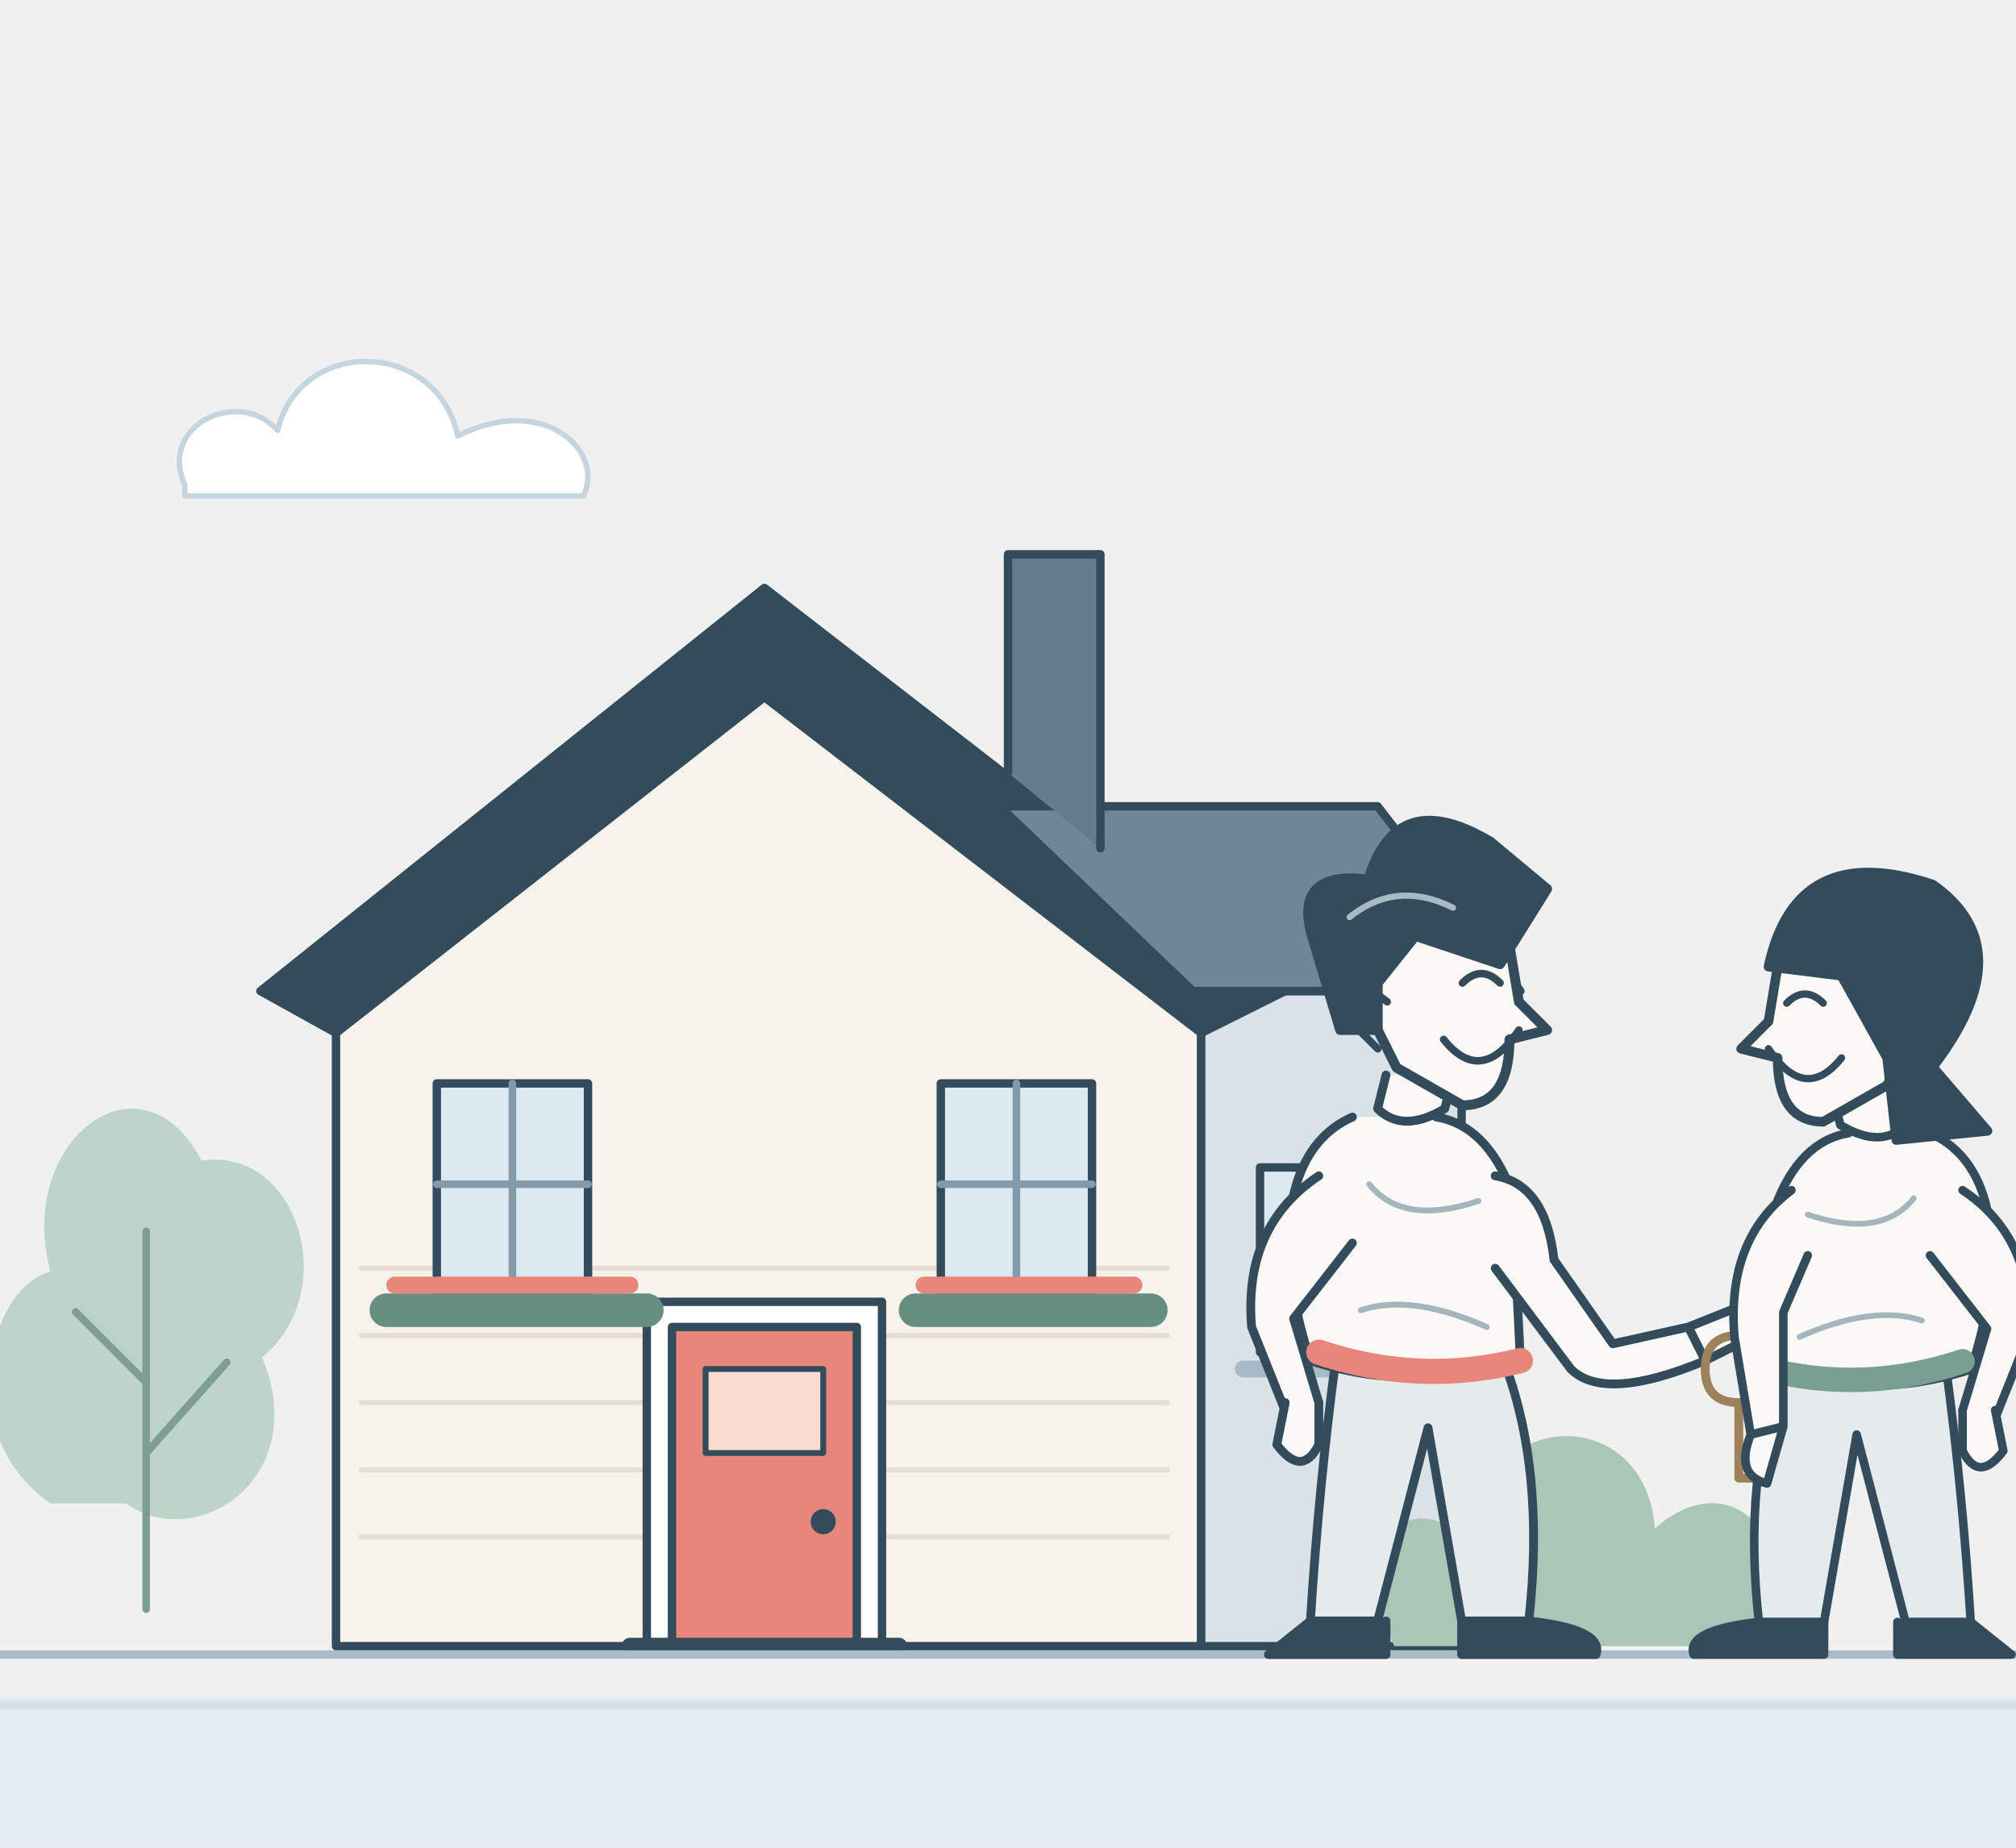
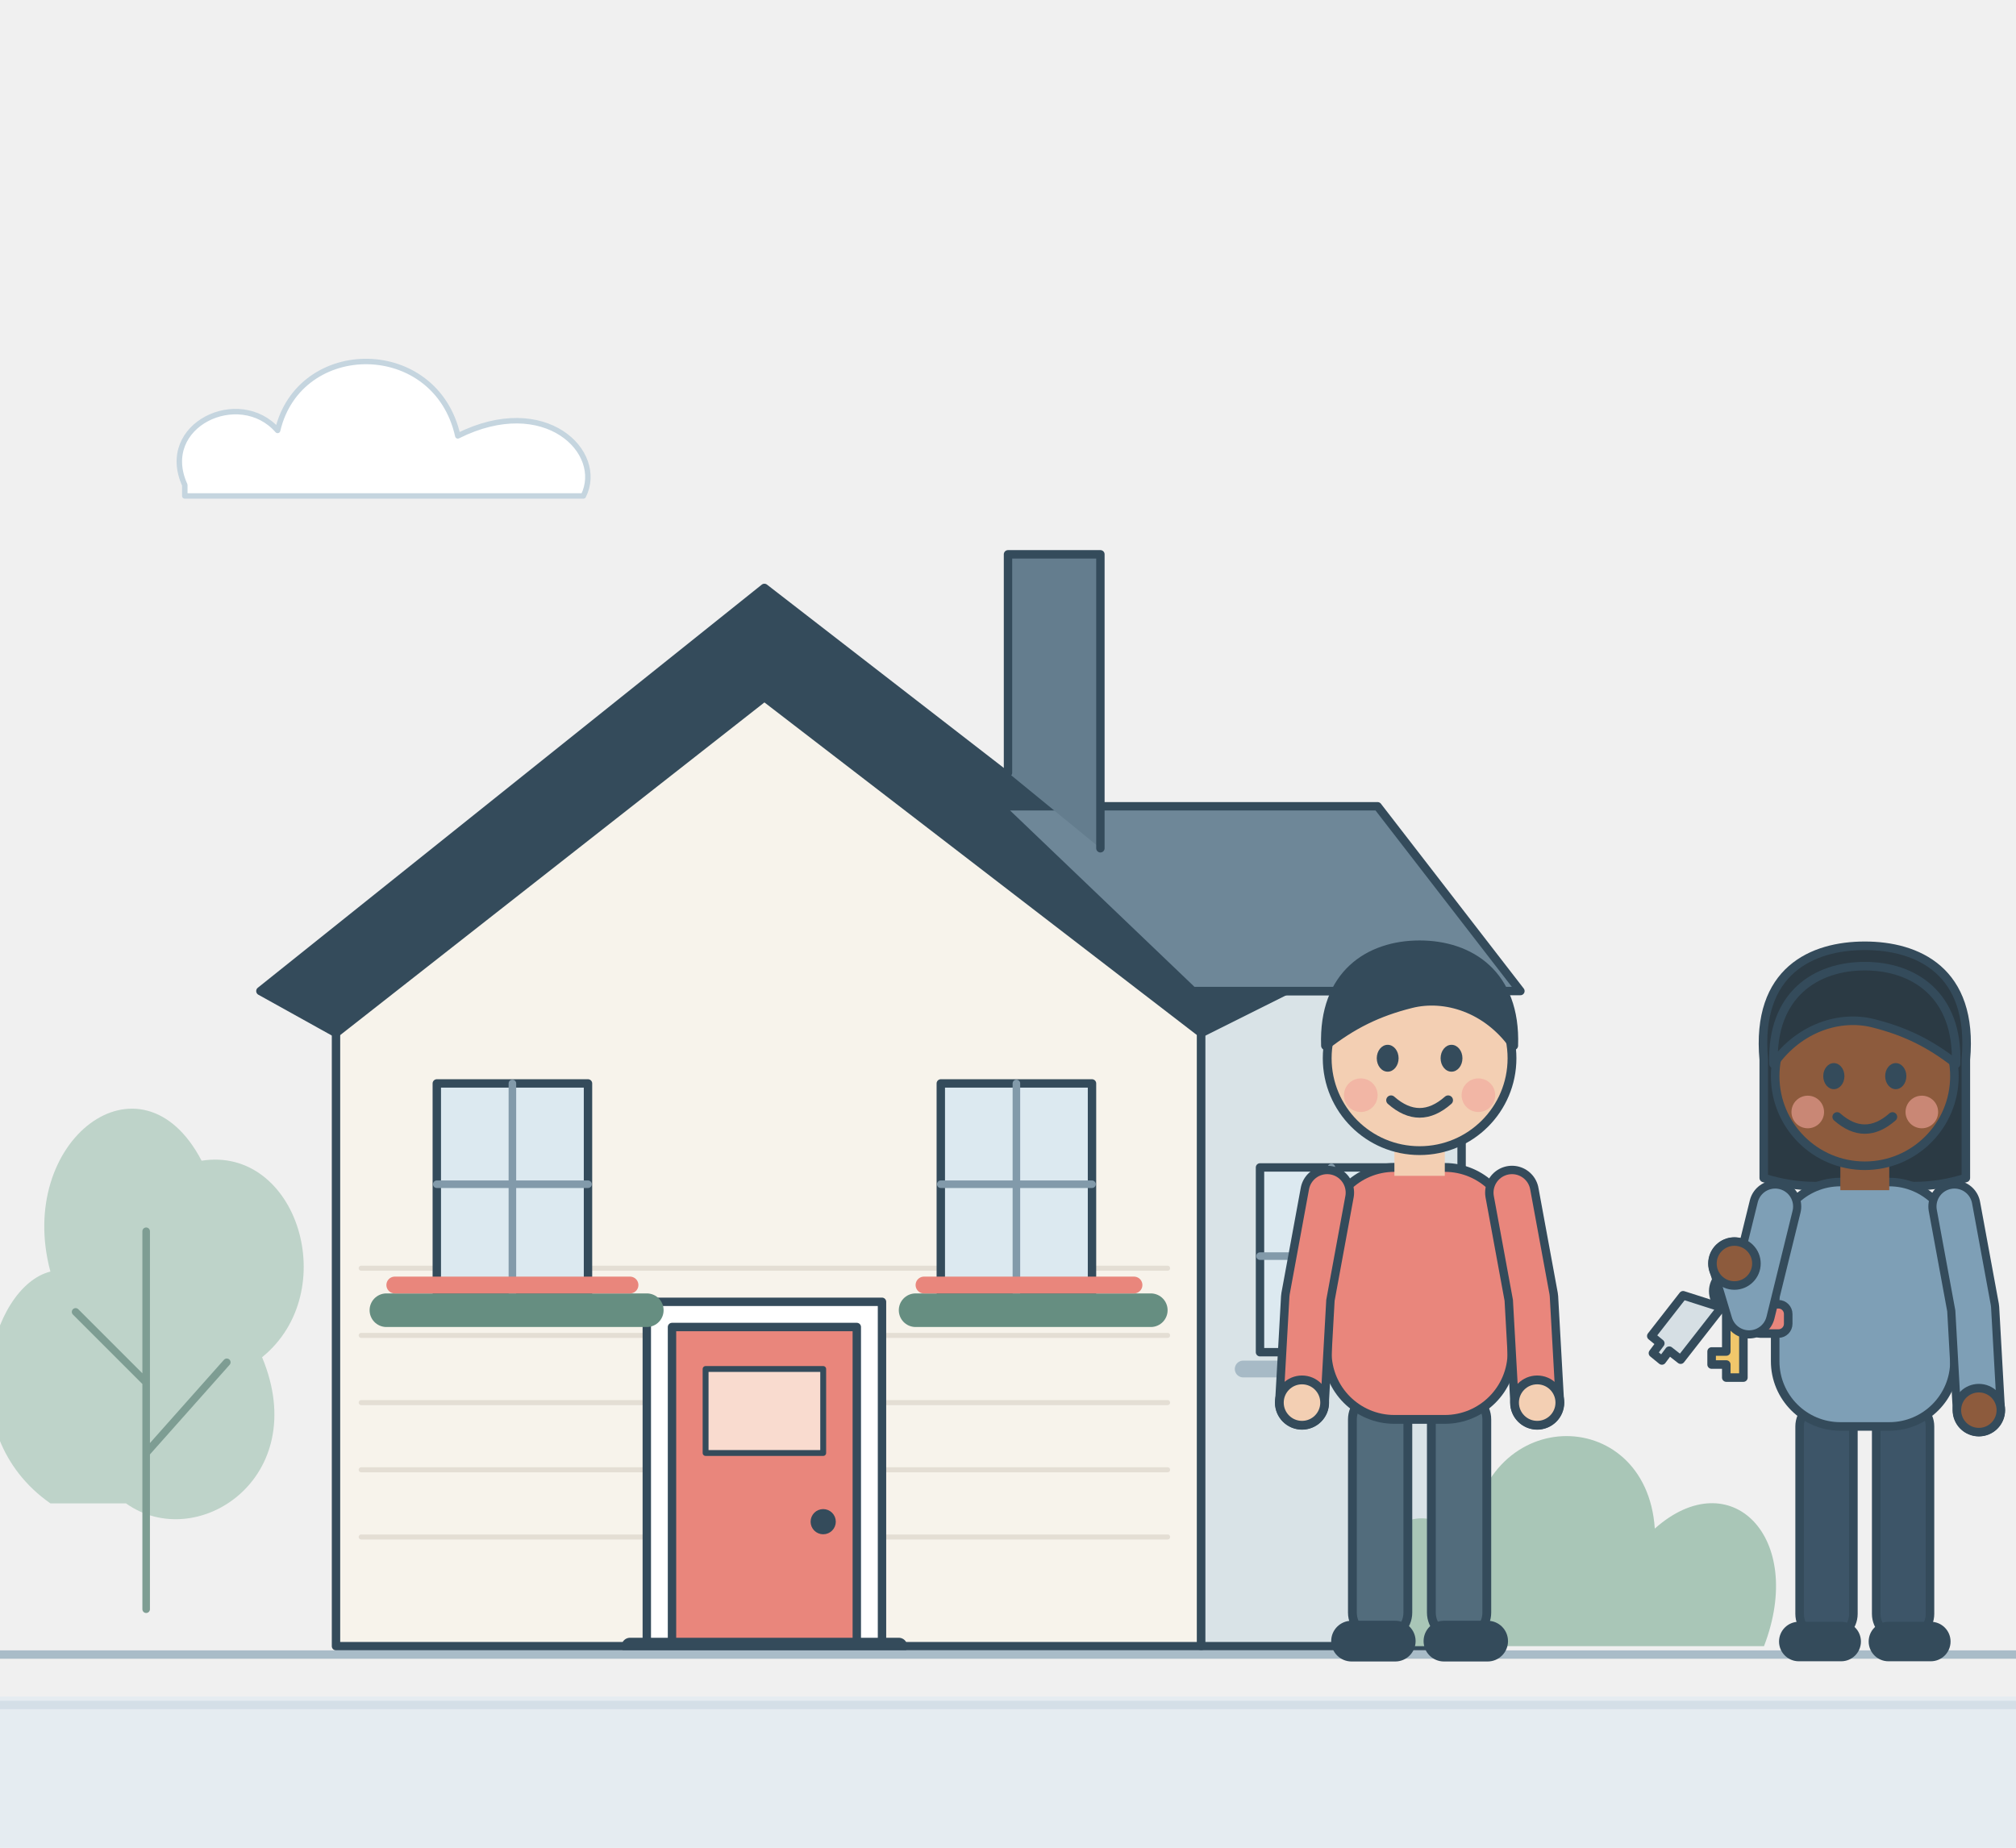
<svg xmlns="http://www.w3.org/2000/svg" class="people-scene" aria-hidden="true" focusable="false" viewBox="0 0 240 220" width="240" height="220" fill="none">
  <g stroke="#344b5b" stroke-width="1" stroke-linejoin="round" stroke-linecap="round">
    <g class="cloud-drift">
      <path transform="translate(22 48) scale(0.65)" d="M0 15C-5 4 10-3 17 5 21-12 46-12 50 6 66-2 77 9 73 17H0Z" fill="#fff" stroke="#c5d5df" stroke-width="1" />
    </g>
    <path d="M40 118L91 78 143 118V196H40Z" fill="#f7f3eb" />
    <path d="M143 118H174V196H143Z" fill="#d9e3e7" />
    <path d="M31 118L91 70 153 118 143 123 91 83 40 123Z" fill="#344b5b" />
    <path d="M142 118H181L164 96H119Z" fill="#6e8798" />
    <path d="M120 92V66H131V101" fill="#647d8e" />
    <path d="M43 151h96" opacity=".25" stroke="#ab9f91" stroke-width=".6" />
    <path d="M43 159h96" opacity=".25" stroke="#ab9f91" stroke-width=".6" />
    <path d="M43 167h96" opacity=".25" stroke="#ab9f91" stroke-width=".6" />
    <path d="M43 175h96" opacity=".25" stroke="#ab9f91" stroke-width=".6" />
    <path d="M43 183h96" opacity=".25" stroke="#ab9f91" stroke-width=".6" />
    <rect x="52" y="129" width="18" height="25" fill="#dce9f0" />
    <path d="M61 129v25M52 141h18" stroke="#829aaa" stroke-width=".9" />
    <path d="M50 156h22" stroke="#a7bac6" stroke-width="2" />
    <rect x="112" y="129" width="18" height="25" fill="#dce9f0" />
    <path d="M121 129v25M112 141h18" stroke="#829aaa" stroke-width=".9" />
    <path d="M110 156h22" stroke="#a7bac6" stroke-width="2" />
    <rect x="77" y="155" width="28" height="41" fill="#fff" />
    <rect x="80" y="158" width="22" height="38" fill="#e9867c" />
    <path d="M84 163h14v10h-14z" fill="#f9dbcf" stroke-width=".7" />
    <circle cx="98" cy="181.18" r="1" fill="#344b5b" />
    <path d="M75 196h32" stroke-width="2" />
    <rect x="150" y="139" width="17" height="22" fill="#dce9f0" />
    <path d="M158.5 139v22M150 149.56h17" stroke="#829aaa" stroke-width=".9" />
    <path d="M148 163h21" stroke="#a7bac6" stroke-width="2" />
    <path d="M46 156H77M109 156H137" stroke="#668e81" stroke-width="4" />
    <path d="M47 153h28M110 153h25" stroke="#e9867c" stroke-width="2" />
    <g transform="translate(15 179) scale(0.6)">
      <path d="M-15 0C-35-14-27-43-15-46C-22-72 3-91 15-68C34-71 43-42 27-29C37-5 14 10 0 0Z" fill="#bed3c9" stroke="none" />
      <path d="M4 21V-54M4-24L-10-38M4-10L20-28" stroke="#7e9d93" stroke-width="1.5" />
    </g>
    <path d="M166 196c-6-12 2-20 9-12 1-17 21-17 22-2 9-8 18 1 13 14Z" fill="#a9c6b7" stroke="none" />
    <path d="M0 197H240" stroke="#a9bcc8" stroke-width="1" />
    <path d="M0 202H240V220H0Z" fill="#e5ecf1" stroke="none" />
    <path d="M0 203H240" stroke="#d4dfe7" stroke-width="1" />
    <g stroke="#344b5b" stroke-width="1" stroke-linecap="round" stroke-linejoin="round">
-       <g class="neighbour" transform="translate(169 197) scale(1 1)" style="--phase:0s">
-         <g class="neighbour-body" stroke="#344b5b" stroke-width="1.05" stroke-linecap="round" stroke-linejoin="round" fill="none">
-           <path d="M-10-35Q-12-20-13-4H-5L1-27 5-4H13Q15-22 10-35" fill="#e5ebed" />
-           <path d="M-13-4L-18 0H-4V-4M5-4V0H21Q22-3 13-4" fill="#344b5b" />
-           <path d="M-8-64C-17-60-17-47-13-35Q-1-31 12-35L11-55Q8-63 2-64" fill="#faf9f5" />
-           <path d="M-12-57Q-21-51-20-39L-16-29Q-13-27-12-30L-15-40-8-49" fill="#faf9f5" />
-           <path d="M-16-30L-17-25Q-14-21-12-25L-12-30" fill="#faf9f5" />
-           <path d="M-6-56Q-2-51 7-54M-7-41Q-1-43 8-39" stroke="#a4b5bc" stroke-width=".7" />
-           <path d="M-12-36Q0-32 12-35" stroke="#e9867c" stroke-width="3" />
-           <g class="neighbour-arm gesturing" fill="#faf9f5">
-             <path d="M9-57Q15-56 16-47L23-37 32-39 34-35Q22-30 18-34L9-46M32-39L37-41Q41-40 38-37L34-35" />
-             <path d="M38-38q5 0 5 4t-5 4q-4 0-4-4t4-4M38-30V-21H42M38-24H41" fill="none" stroke="#9c825b" />
-           </g>
-           <path d="M-4-69L-5-65Q-2-62 3-65L4-69" fill="#faf9f5" />
-           <g class="neighbour-head">
-             <g transform="translate(-.5 13) scale(1.12)">
-               <path d="M-8-86C-10-95 7-98 10-87L11-81 14-78 10-77Q10-70 5-70L-2-74-5-80" fill="#faf9f5" />
-               <path d="M-8-78L-11-88Q-13-95-5-94-2-104 8-98L14-93 9-85 0-88-4-83-4-78Z" fill="#344b5b" />
-               <path d="M-7-90Q-2-94 4-91" fill="none" stroke="#a8bbc4" stroke-width=".65" />
-               <path d="M-3-81Q-8-85-7-79L-4-76M5-83Q7-85 9-83M3-77Q7-72 11-78" stroke-width=".8" />
-             </g>
-           </g>
+       <g class="pfig" data-act="talk" data-flip="0" transform="translate(169 197) scale(1 1)" style="--phase:0s">
+         <g stroke="#344b5b" stroke-width="1.05" stroke-linecap="round" stroke-linejoin="round">
+           <rect x="-8" y="-31" width="6.6" height="29" rx="3" fill="#526c7c" />
+           <rect x="1.4" y="-31" width="6.6" height="29" rx="3" fill="#526c7c" />
+           <rect x="-10" y="-3.5" width="9" height="3.8" rx="1.9" fill="#344b5b" />
+           <rect x="1" y="-3.5" width="9" height="3.8" rx="1.9" fill="#344b5b" />
+           <rect x="-11" y="-58" width="22" height="30" rx="8" fill="#e9867c" />
+           <path class="aL" d="M-11 -55L-13.3 -42.5L-14 -30" fill="none" stroke="#344b5b" stroke-width="6.4" />
+           <path class="aL" d="M-11 -55L-13.3 -42.5L-14 -30" fill="none" stroke="#e9867c" stroke-width="4.4" />
+           <circle class="hL" cx="-14" cy="-30" r="2.7" fill="#f3cfb3" />
+           <path class="aR" d="M11 -55L13.3 -42.5L14 -30" fill="none" stroke="#344b5b" stroke-width="6.4" />
+           <path class="aR" d="M11 -55L13.3 -42.5L14 -30" fill="none" stroke="#e9867c" stroke-width="4.4" />
+           <circle class="hR" cx="14" cy="-30" r="2.7" fill="#f3cfb3" />
+           <rect x="-3" y="-62" width="6" height="5" fill="#f3cfb3" stroke="none" />
+           <circle cx="0" cy="-71" r="11" fill="#f3cfb3" />
+           <path d="M-11.2-72.5C-11.5-81-6-84.5 0-84.5S11.5-81 11.2-72.5C8-77 3-78.5-1-77.5-5-76.5-8-75-11.2-72.5Z" fill="#344b5b" />
+           <ellipse class="eye" cx="-3.8" cy="-71" rx="1.3" ry="1.6" fill="#344b5b" stroke="none" />
+           <ellipse class="eye" cx="3.8" cy="-71" rx="1.3" ry="1.6" fill="#344b5b" stroke="none" />
+           <path d="M-3.4-66Q0-63 3.4-66" fill="none" stroke-width="1.15" />
+           <circle cx="-7" cy="-66.6" r="2" fill="#f2a59b" opacity=".6" stroke="none" />
+           <circle cx="7" cy="-66.6" r="2" fill="#f2a59b" opacity=".6" stroke="none" />
        </g>
      </g>
-       <g class="neighbour" transform="translate(222 197) scale(-0.97 0.97)" style="--phase:-2s">
-         <g class="neighbour-body" stroke="#344b5b" stroke-width="1.05" stroke-linecap="round" stroke-linejoin="round" fill="none">
-           <path d="M-10-35Q-12-20-13-4H-5L1-27 5-4H13Q15-22 10-35" fill="#e5ebed" />
-           <path d="M-13-4L-18 0H-4V-4M5-4V0H21Q22-3 13-4" fill="#344b5b" />
-           <path d="M-8-64C-17-60-17-47-13-35Q-1-31 12-35L11-55Q8-63 2-64" fill="#faf9f5" />
-           <path d="M-12-57Q-21-51-20-39L-16-29Q-13-27-12-30L-15-40-8-49" fill="#faf9f5" />
-           <path d="M-16-30L-17-25Q-14-21-12-25L-12-30" fill="#faf9f5" />
-           <path d="M-6-56Q-2-51 7-54M-7-41Q-1-43 8-39" stroke="#a4b5bc" stroke-width=".7" />
-           <path d="M-12-36Q0-32 12-35" stroke="#799e92" stroke-width="3" />
-           <g class="neighbour-arm gesturing" fill="#faf9f5">
-             <path d="M9-57Q17-51 16-39L14-27 10-28 10-42 7-49M14-27Q16-22 12-21L10-28" />
+       <g class="pfig" data-act="keys" data-flip="1" transform="translate(222 197) scale(-0.97 0.97)" style="--phase:-2s">
+         <g stroke="#344b5b" stroke-width="1.05" stroke-linecap="round" stroke-linejoin="round">
+           <rect x="-8" y="-31" width="6.6" height="29" rx="3" fill="#3d5568" />
+           <rect x="1.4" y="-31" width="6.6" height="29" rx="3" fill="#3d5568" />
+           <rect x="-10" y="-3.5" width="9" height="3.8" rx="1.9" fill="#344b5b" />
+           <rect x="1" y="-3.5" width="9" height="3.8" rx="1.9" fill="#344b5b" />
+           <path d="M-12.4-73C-13.4-84-6.4-87 0-87S13.4-84 12.4-73V-58.5Q6-56.5 0-58.5-6-56.5-12.4-58.5Z" fill="#2b3a44" />
+           <rect x="-11" y="-58" width="22" height="30" rx="8" fill="#7e9fb6" />
+           <g class="p-keys" transform="translate(16 -48)">
+             <circle cx="0" cy="3.4" r="2.6" fill="none" />
+             <path d="M-1.1 5.8V14H1V12.4H2.8V10.8H1V5.8Z" fill="#f1c76b" />
+             <path d="M1.6 5.4L6.6 11.8 8 10.7 8.9 11.9 10 11 9.1 9.8 10.2 8.9 6.3 3.9Z" fill="#d6dfe4" />
+             <rect x="-6.6" y="5" width="4.6" height="3.6" rx="1.2" fill="#e9867c" />
          </g>
-           <path d="M-4-69L-5-65Q-2-62 3-65L4-69" fill="#faf9f5" />
-           <g class="neighbour-head">
-             <g transform="translate(-.5 13) scale(1.12)">
-               <path d="M-8-86C-10-95 7-98 10-87L11-81 14-78 10-77Q10-70 5-70L-2-74-5-80" fill="#faf9f5" />
-               <path d="M-7-76Q-17-89-7-96 8-101 11-87L3-86-2-77-3-68-13-69Z" fill="#344b5b" />
-               <path d="M-3-81Q-8-85-7-79L-4-76M5-83Q7-85 9-83M3-77Q7-72 11-78" stroke-width=".8" />
-             </g>
-           </g>
+           <path class="aL" d="M-11 -55L-13.3 -42.5L-14 -30" fill="none" stroke="#344b5b" stroke-width="6.4" />
+           <path class="aL" d="M-11 -55L-13.3 -42.5L-14 -30" fill="none" stroke="#7e9fb6" stroke-width="4.4" />
+           <circle class="hL" cx="-14" cy="-30" r="2.7" fill="#8d5b3d" />
+           <path class="aR" d="M11 -55L14.2 -42L16 -48" fill="none" stroke="#344b5b" stroke-width="6.4" />
+           <path class="aR" d="M11 -55L14.2 -42L16 -48" fill="none" stroke="#7e9fb6" stroke-width="4.4" />
+           <circle class="hR" cx="16" cy="-48" r="2.7" fill="#8d5b3d" />
+           <rect x="-3" y="-62" width="6" height="5" fill="#8d5b3d" stroke="none" />
+           <circle cx="0" cy="-71" r="11" fill="#8d5b3d" />
+           <path d="M-11.2-72.5C-11.5-81-6-84.5 0-84.5S11.5-81 11.2-72.5C8-77 3-78.5-1-77.5-5-76.5-8-75-11.2-72.5Z" fill="#2b3a44" />
+           <ellipse class="eye" cx="-3.8" cy="-71" rx="1.3" ry="1.6" fill="#344b5b" stroke="none" />
+           <ellipse class="eye" cx="3.8" cy="-71" rx="1.3" ry="1.6" fill="#344b5b" stroke="none" />
+           <path d="M-3.4-66Q0-63 3.4-66" fill="none" stroke-width="1.15" />
+           <circle cx="-7" cy="-66.6" r="2" fill="#f2a59b" opacity=".6" stroke="none" />
+           <circle cx="7" cy="-66.6" r="2" fill="#f2a59b" opacity=".6" stroke="none" />
        </g>
      </g>
    </g>
  </g>
</svg>
